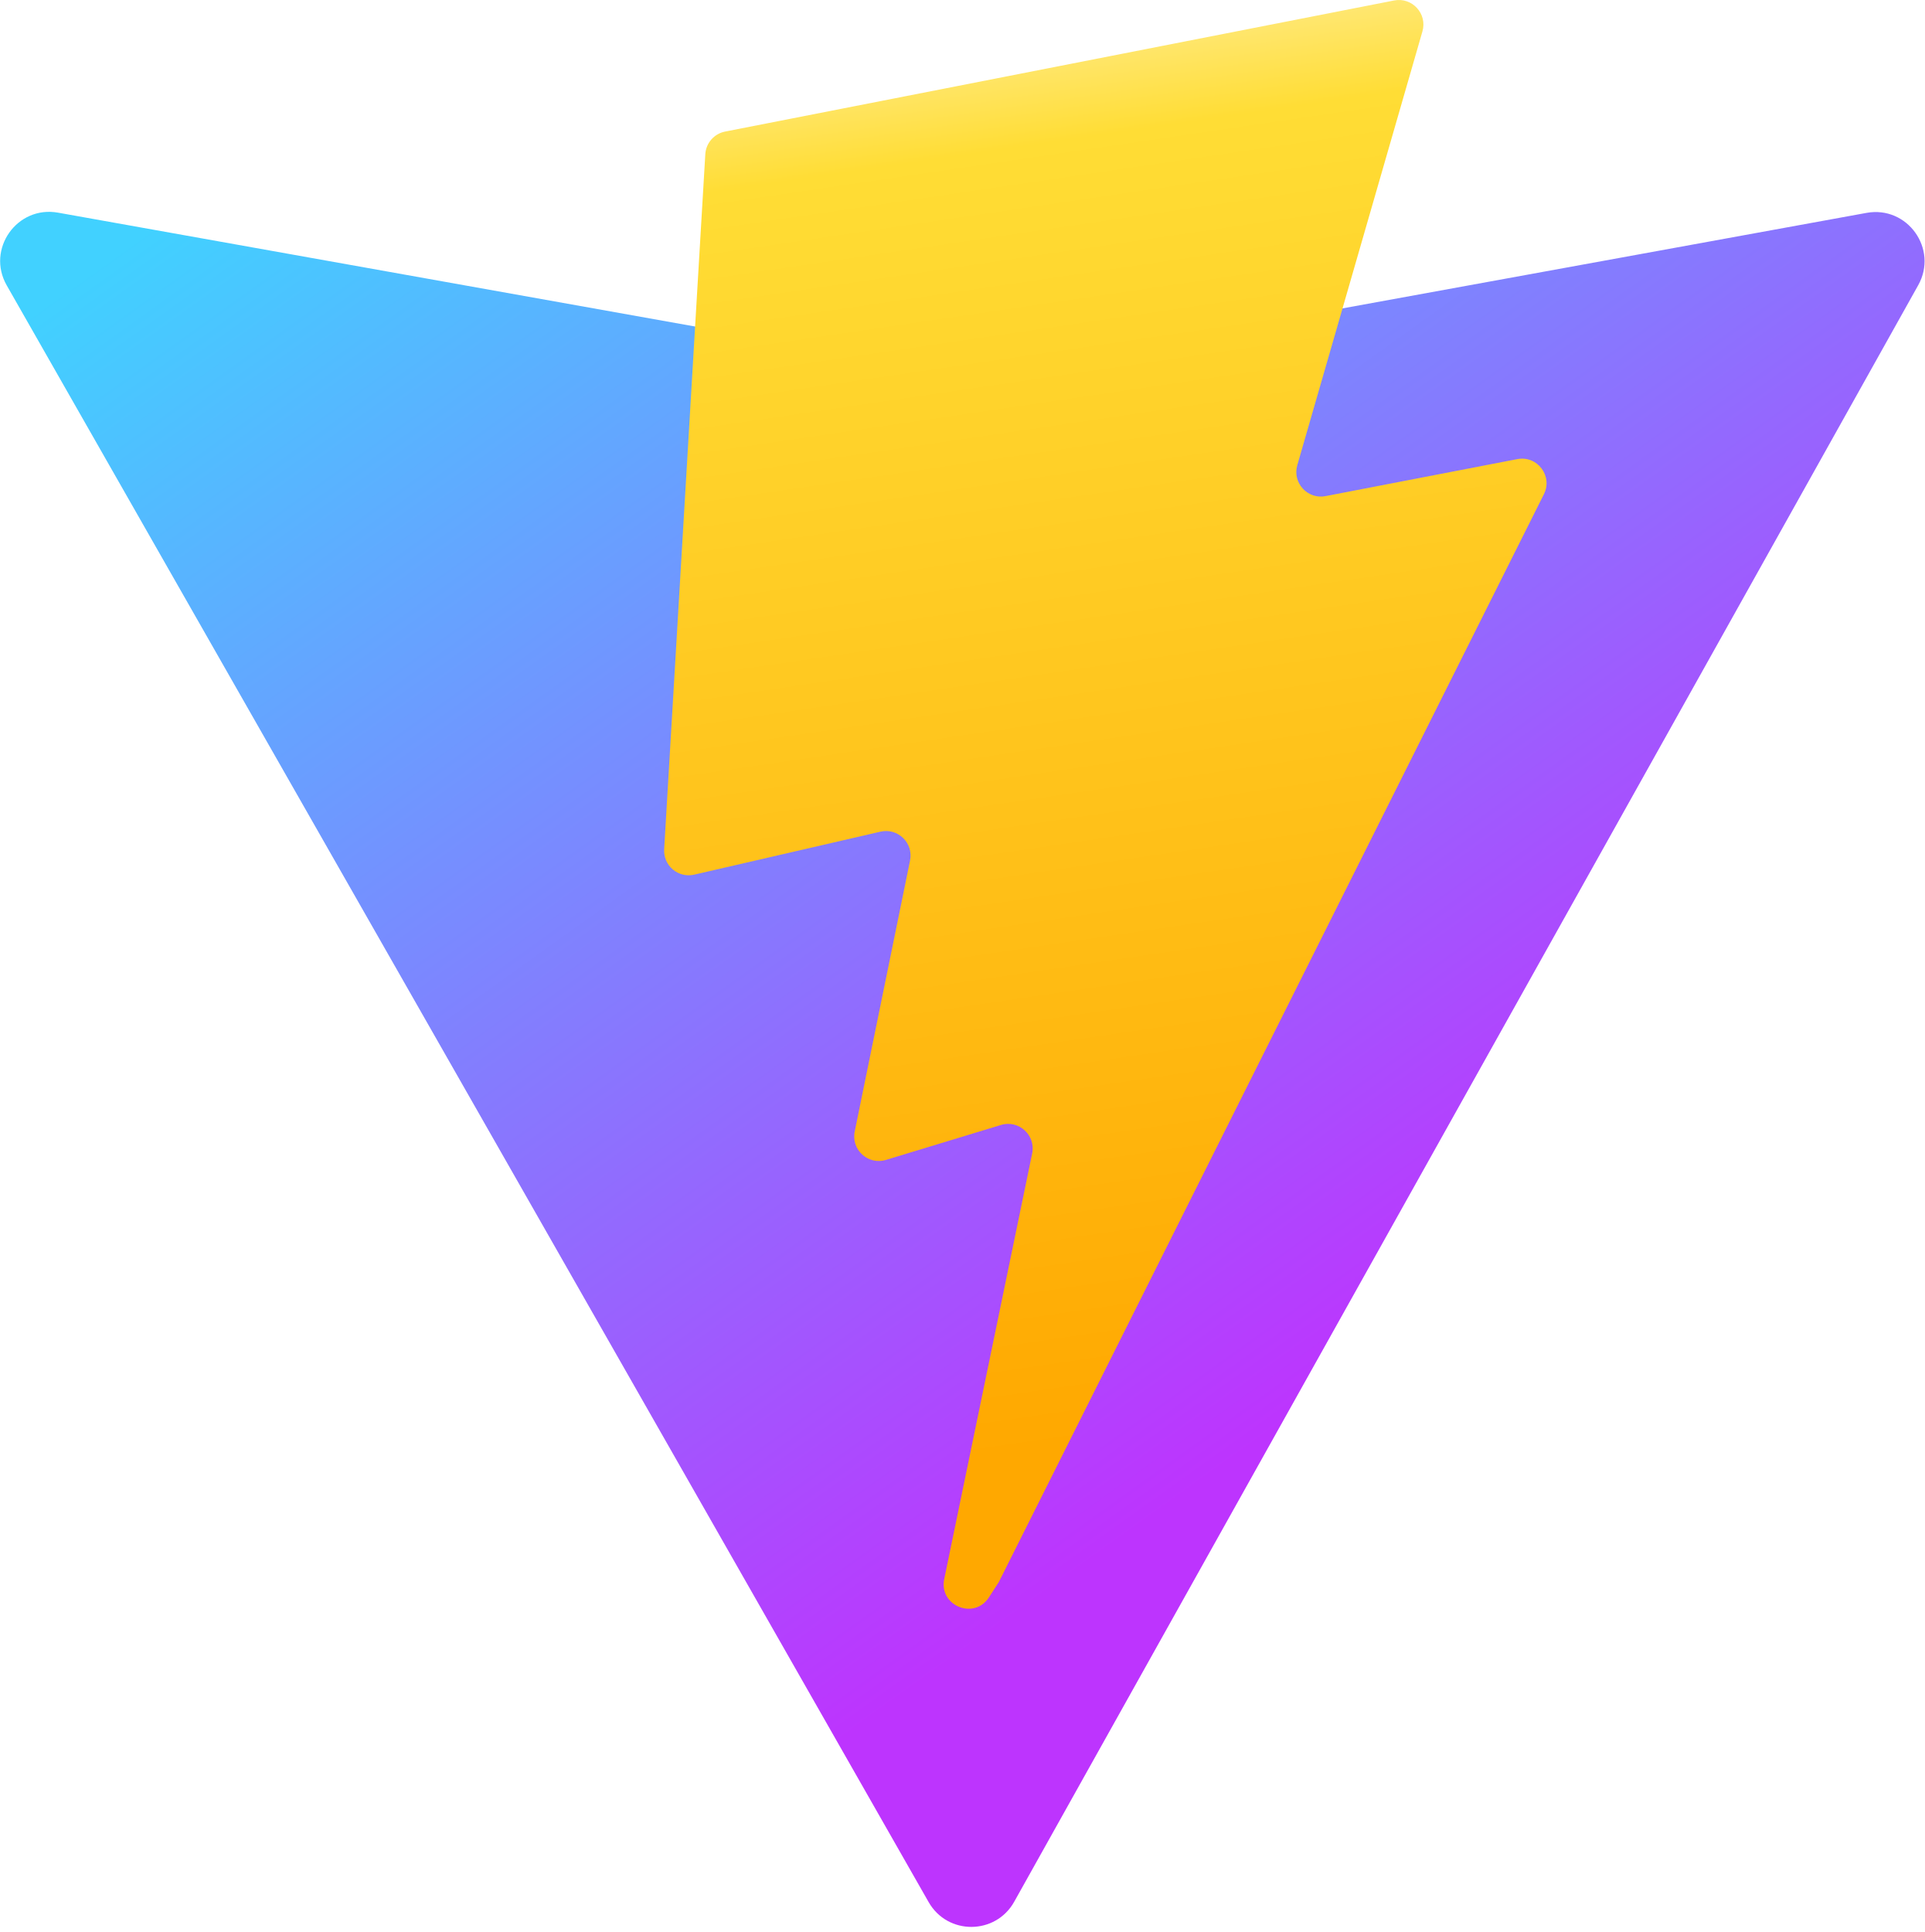
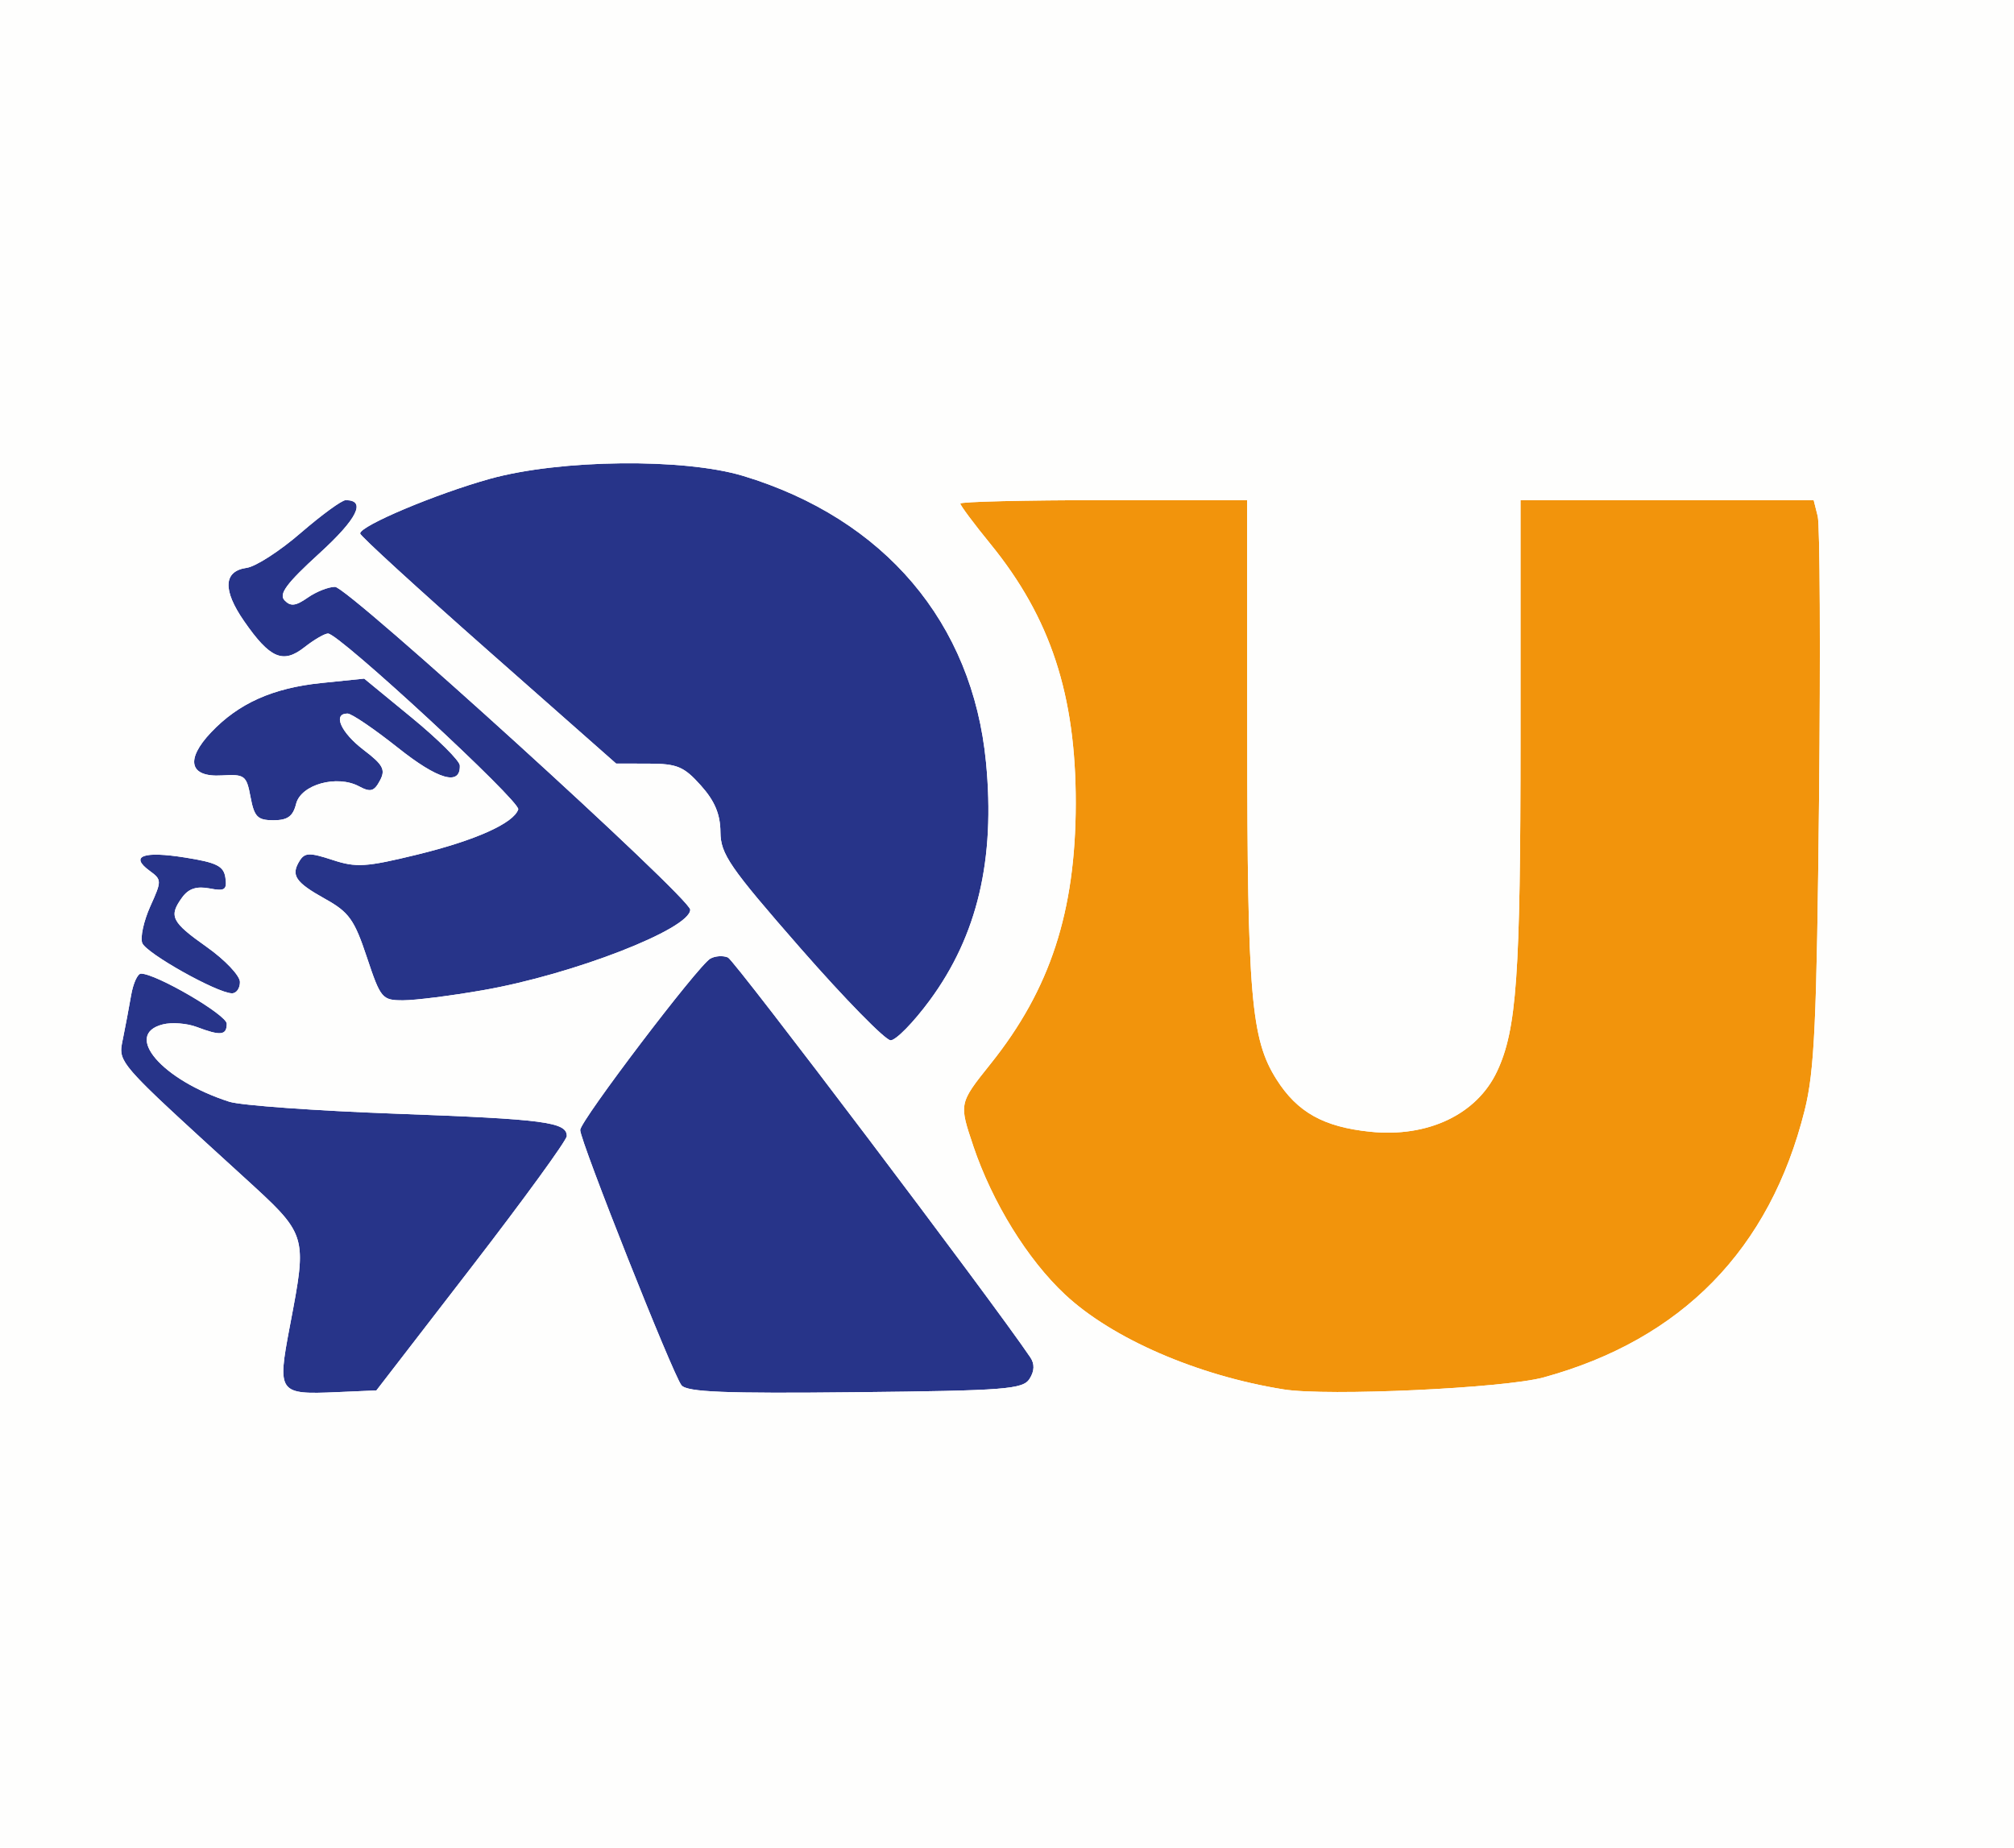
- <svg xmlns="http://www.w3.org/2000/svg" aria-hidden="true" role="img" class="iconify iconify--logos" width="31.88" height="32" preserveAspectRatio="xMidYMid meet" viewBox="0 0 256 257">
-   <defs>
-     <linearGradient id="IconifyId1813088fe1fbc01fb466" x1="-.828%" x2="57.636%" y1="7.652%" y2="78.411%">
-       <stop offset="0%" stop-color="#41D1FF" />
-       <stop offset="100%" stop-color="#BD34FE" />
-     </linearGradient>
-     <linearGradient id="IconifyId1813088fe1fbc01fb467" x1="43.376%" x2="50.316%" y1="2.242%" y2="89.03%">
-       <stop offset="0%" stop-color="#FFEA83" />
-       <stop offset="8.333%" stop-color="#FFDD35" />
-       <stop offset="100%" stop-color="#FFA800" />
-     </linearGradient>
-   </defs>
-   <path fill="url(#IconifyId1813088fe1fbc01fb466)" d="M255.153 37.938L134.897 252.976c-2.483 4.44-8.862 4.466-11.382.048L.875 37.958c-2.746-4.814 1.371-10.646 6.827-9.67l120.385 21.517a6.537 6.537 0 0 0 2.322-.004l117.867-21.483c5.438-.991 9.574 4.796 6.877 9.62Z" />
-   <path fill="url(#IconifyId1813088fe1fbc01fb467)" d="M185.432.063L96.44 17.501a3.268 3.268 0 0 0-2.634 3.014l-5.474 92.456a3.268 3.268 0 0 0 3.997 3.378l24.777-5.718c2.318-.535 4.413 1.507 3.936 3.838l-7.361 36.047c-.495 2.426 1.782 4.5 4.151 3.78l15.304-4.649c2.372-.72 4.652 1.36 4.15 3.788l-11.698 56.621c-.732 3.542 3.979 5.473 5.943 2.437l1.313-2.028l72.516-144.72c1.215-2.423-.88-5.186-3.54-4.672l-25.505 4.922c-2.396.462-4.435-1.77-3.759-4.114l16.646-57.705c.677-2.35-1.37-4.583-3.769-4.113Z" />
+ <svg xmlns="http://www.w3.org/2000/svg" width="302" height="277" viewBox="0 0 302 277">
+   <g>
+     <path d="M 139.42 150.00 C136.99,153.30 134.35,156.00 133.55,156.00 C132.76,156.00 126.70,149.81 120.08,142.25 C109.38,130.01 108.06,128.09 108.03,124.77 C108.01,122.09 107.18,120.11 105.09,117.78 C102.56,114.95 101.54,114.52 97.29,114.51 L 92.39 114.50 L 73.20 97.57 C62.64,88.25 54.00,80.35 54.00,80.00 C54.00,78.84 65.41,74.04 73.50,71.79 C84.04,68.88 102.54,68.67 111.46,71.37 C132.62,77.79 145.83,93.36 147.85,114.29 C149.26,128.87 146.57,140.29 139.42,150.00 ZM 154.39 206.75 C153.39,208.33 150.83,208.53 128.28,208.77 C108.68,208.98 103.04,208.75 102.19,207.73 C100.93,206.21 87.00,171.11 87.00,169.45 C87.00,168.08 104.68,144.79 106.51,143.75 C107.23,143.34 108.43,143.26 109.16,143.58 C110.17,144.02 148.79,195.09 154.49,203.53 C155.16,204.52 155.13,205.57 154.39,206.75 ZM 72.44 148.48 C67.65,149.32 62.26,150.00 60.45,150.00 C57.29,150.00 57.08,149.74 55.01,143.54 C53.14,137.91 52.33,136.78 48.75,134.79 C44.26,132.29 43.57,131.24 44.94,129.06 C45.71,127.84 46.44,127.83 49.86,128.95 C53.41,130.12 54.88,130.03 62.57,128.15 C71.29,126.02 77.02,123.45 77.71,121.37 C78.10,120.21 50.83,95.00 49.19,95.00 C48.68,95.00 47.10,95.92 45.66,97.05 C42.44,99.59 40.48,98.75 36.59,93.13 C33.36,88.46 33.50,85.64 36.99,85.15 C38.35,84.96 42.00,82.60 45.11,79.90 C48.23,77.21 51.25,75.00 51.83,75.00 C54.97,75.00 53.59,77.79 47.87,83.00 C42.96,87.48 41.77,89.09 42.67,90.02 C43.57,90.97 44.34,90.88 46.14,89.62 C47.41,88.73 49.25,88.00 50.24,88.00 C52.17,88.00 103.50,134.66 103.50,136.41 C103.50,139.30 85.93,146.13 72.44,148.48 ZM 70.71 190.00 L 56.44 208.50 L 50.47 208.76 C41.76,209.14 41.57,208.87 43.43,199.04 L 43.54 198.47 C44.84,191.63 45.47,188.30 44.51,185.54 C43.58,182.86 41.15,180.70 36.39,176.35 C20.80,162.13 18.20,159.83 18.18,157.50 C18.17,157.03 18.27,156.57 18.38,156.01 C18.40,155.93 18.41,155.86 18.43,155.78 C18.80,153.97 19.35,151.04 19.66,149.25 C19.97,147.46 20.63,146.00 21.14,146.00 C23.42,146.00 34.00,152.18 34.00,153.51 C34.00,155.26 33.08,155.36 29.50,154.00 C28.05,153.45 25.77,153.27 24.43,153.61 C18.40,155.12 24.30,161.98 34.39,165.21 C36.10,165.76 47.40,166.57 59.50,167.01 C81.65,167.82 85.01,168.26 84.99,170.36 C84.98,170.99 78.56,179.82 70.71,190.00 ZM 44.40 120.54 C43.93,122.42 43.12,123.00 41.00,123.00 C38.62,123.00 38.13,122.50 37.57,119.53 C36.96,116.27 36.71,116.08 33.25,116.28 C28.40,116.57 27.75,113.93 31.66,109.81 C35.80,105.45 40.91,103.17 48.19,102.42 L 54.61 101.76 L 61.76 107.63 C65.69,110.86 68.93,114.08 68.95,114.78 C69.07,117.90 65.69,116.93 59.63,112.10 C56.10,109.30 52.72,107.00 52.11,107.00 C49.85,107.00 51.11,109.84 54.51,112.44 C57.47,114.69 57.85,115.42 56.96,117.07 C56.10,118.68 55.55,118.83 53.85,117.92 C50.53,116.14 45.13,117.64 44.40,120.54 ZM 35.98 147.25 C35.99,148.21 35.44,148.98 34.75,148.95 C32.45,148.86 21.91,142.94 21.33,141.41 C21.01,140.57 21.55,138.11 22.53,135.92 C24.27,132.07 24.27,131.92 22.41,130.56 C19.41,128.36 21.49,127.59 27.75,128.59 C32.50,129.34 33.55,129.87 33.80,131.62 C34.06,133.44 33.71,133.67 31.40,133.22 C29.49,132.86 28.29,133.25 27.34,134.54 C25.26,137.39 25.68,138.24 31.00,142.00 C33.73,143.93 35.97,146.29 35.98,147.25 Z" fill="rgb(39,52,137)" />
+     <path d="M 231.47 206.55 C225.54,208.17 199.07,209.40 192.50,208.35 C179.58,206.29 166.76,200.73 159.69,194.11 C154.07,188.86 148.81,180.33 145.95,171.87 L 145.94 171.82 C144.92,168.79 144.38,167.20 144.61,165.74 C144.87,164.11 146.06,162.63 148.56,159.50 C157.48,148.35 161.28,136.71 161.31,120.50 C161.33,104.21 157.53,92.63 148.51,81.56 C146.03,78.52 144.00,75.80 144.00,75.51 C144.00,75.23 153.68,75.00 165.50,75.00 L 187.00 75.00 L 187.02 110.25 C187.04,149.36 187.59,155.81 191.40,161.84 C194.52,166.78 198.46,168.99 205.47,169.71 C214.10,170.60 221.43,167.12 224.47,160.69 C227.43,154.41 228.00,146.37 228.00,110.86 L 228.00 75.00 L 271.96 75.00 L 272.57 77.42 C272.90,78.75 272.99,97.77 272.77,119.67 C272.42,153.31 272.09,160.59 270.61,166.50 C265.40,187.35 252.19,200.86 231.47,206.55 Z" fill="rgb(242,148,12)" />
+     <path d="M 0.00 138.50 L 0.00 0.00 L 151.00 0.00 L 302.00 0.00 L 302.00 138.50 L 302.00 277.00 L 151.00 277.00 L 0.00 277.00 L 0.00 138.50 ZM 70.71 190.00 C78.56,179.82 84.98,170.99 84.99,170.36 C85.01,168.26 81.65,167.82 59.50,167.01 C47.40,166.57 36.10,165.76 34.39,165.21 C24.30,161.98 18.40,155.12 24.43,153.61 C25.77,153.27 28.05,153.45 29.50,154.00 C33.08,155.36 34.00,155.26 34.00,153.51 C34.00,152.18 23.42,146.00 21.14,146.00 C20.63,146.00 19.97,147.46 19.66,149.25 C19.35,151.04 18.80,153.97 18.43,155.78 C17.70,159.40 17.28,158.92 36.39,176.35 C46.20,185.30 46.10,184.99 43.43,199.04 C41.57,208.87 41.76,209.14 50.47,208.76 L 56.44 208.50 L 70.71 190.00 ZM 154.39 206.75 C155.13,205.57 155.16,204.52 154.49,203.53 C148.79,195.09 110.17,144.02 109.16,143.58 C108.43,143.26 107.23,143.34 106.51,143.75 C104.68,144.79 87.00,168.08 87.00,169.45 C87.00,171.11 100.93,206.21 102.19,207.73 C103.04,208.75 108.68,208.98 128.28,208.77 C150.83,208.53 153.39,208.33 154.39,206.75 ZM 231.47 206.55 C252.19,200.86 265.40,187.35 270.61,166.50 C272.09,160.59 272.42,153.31 272.77,119.67 C272.99,97.77 272.90,78.75 272.57,77.42 L 271.96 75.00 L 249.98 75.00 L 228.00 75.00 L 228.00 110.86 C228.00,146.37 227.43,154.41 224.47,160.69 C221.43,167.12 214.10,170.60 205.47,169.71 C198.46,168.99 194.52,166.78 191.40,161.84 C187.59,155.81 187.04,149.36 187.02,110.25 L 187.00 75.00 L 165.50 75.00 C153.68,75.00 144.00,75.23 144.00,75.51 C144.00,75.80 146.03,78.52 148.51,81.56 C157.53,92.63 161.33,104.21 161.31,120.50 C161.28,136.71 157.48,148.35 148.56,159.50 C143.78,165.47 143.79,165.44 145.95,171.87 C148.81,180.33 154.07,188.86 159.69,194.11 C166.76,200.73 179.58,206.29 192.50,208.35 C199.07,209.40 225.54,208.17 231.47,206.55 ZM 139.42 150.00 C146.57,140.29 149.26,128.87 147.85,114.29 C145.83,93.36 132.62,77.79 111.46,71.37 C102.54,68.67 84.04,68.88 73.50,71.79 C65.41,74.04 54.00,78.84 54.00,80.00 C54.00,80.35 62.64,88.25 73.20,97.57 L 92.39 114.50 L 97.29 114.51 C101.54,114.52 102.56,114.95 105.09,117.78 C107.18,120.11 108.01,122.09 108.03,124.77 C108.06,128.09 109.38,130.01 120.08,142.25 C126.70,149.81 132.76,156.00 133.55,156.00 C134.35,156.00 136.99,153.30 139.42,150.00 ZM 72.44 148.48 C85.93,146.13 103.50,139.30 103.50,136.41 C103.50,134.66 52.17,88.00 50.24,88.00 C49.25,88.00 47.41,88.73 46.14,89.62 C44.34,90.88 43.57,90.97 42.67,90.02 C41.77,89.09 42.96,87.48 47.87,83.00 C53.59,77.79 54.97,75.00 51.83,75.00 C51.25,75.00 48.23,77.21 45.11,79.90 C42.00,82.60 38.35,84.96 36.99,85.15 C33.50,85.64 33.36,88.46 36.59,93.13 C40.48,98.75 42.44,99.59 45.66,97.05 C47.10,95.92 48.68,95.00 49.19,95.00 C50.83,95.00 78.10,120.21 77.71,121.37 C77.02,123.45 71.29,126.02 62.57,128.15 C54.88,130.03 53.41,130.12 49.86,128.95 C46.44,127.83 45.71,127.84 44.94,129.06 C43.57,131.24 44.26,132.29 48.75,134.79 C52.33,136.78 53.14,137.91 55.01,143.54 C57.08,149.74 57.29,150.00 60.45,150.00 C62.26,150.00 67.65,149.32 72.44,148.48 ZM 35.98 147.25 C35.97,146.29 33.73,143.93 31.00,142.00 C25.68,138.24 25.26,137.39 27.34,134.54 C28.29,133.25 29.49,132.86 31.40,133.22 C33.71,133.67 34.06,133.44 33.80,131.62 C33.55,129.87 32.50,129.34 27.75,128.59 C21.49,127.59 19.41,128.36 22.41,130.56 C24.27,131.92 24.27,132.07 22.53,135.92 C21.55,138.11 21.01,140.57 21.33,141.41 C21.91,142.94 32.45,148.86 34.75,148.95 C35.44,148.98 35.99,148.21 35.98,147.25 ZM 44.40 120.54 C45.13,117.64 50.53,116.14 53.85,117.92 C55.55,118.83 56.10,118.68 56.96,117.07 C57.85,115.42 57.47,114.69 54.51,112.44 C51.11,109.84 49.85,107.00 52.11,107.00 C52.72,107.00 56.10,109.30 59.63,112.10 C65.69,116.93 69.07,117.90 68.95,114.78 C68.93,114.08 65.69,110.86 61.76,107.63 L 54.61 101.76 L 48.19 102.42 C40.91,103.17 35.80,105.45 31.66,109.81 C27.75,113.93 28.40,116.57 33.25,116.28 C36.71,116.08 36.96,116.27 37.57,119.53 C38.13,122.50 38.62,123.00 41.00,123.00 C43.12,123.00 43.93,122.42 44.40,120.54 Z" fill="rgb(254,254,253)" />
+   </g>
</svg>
